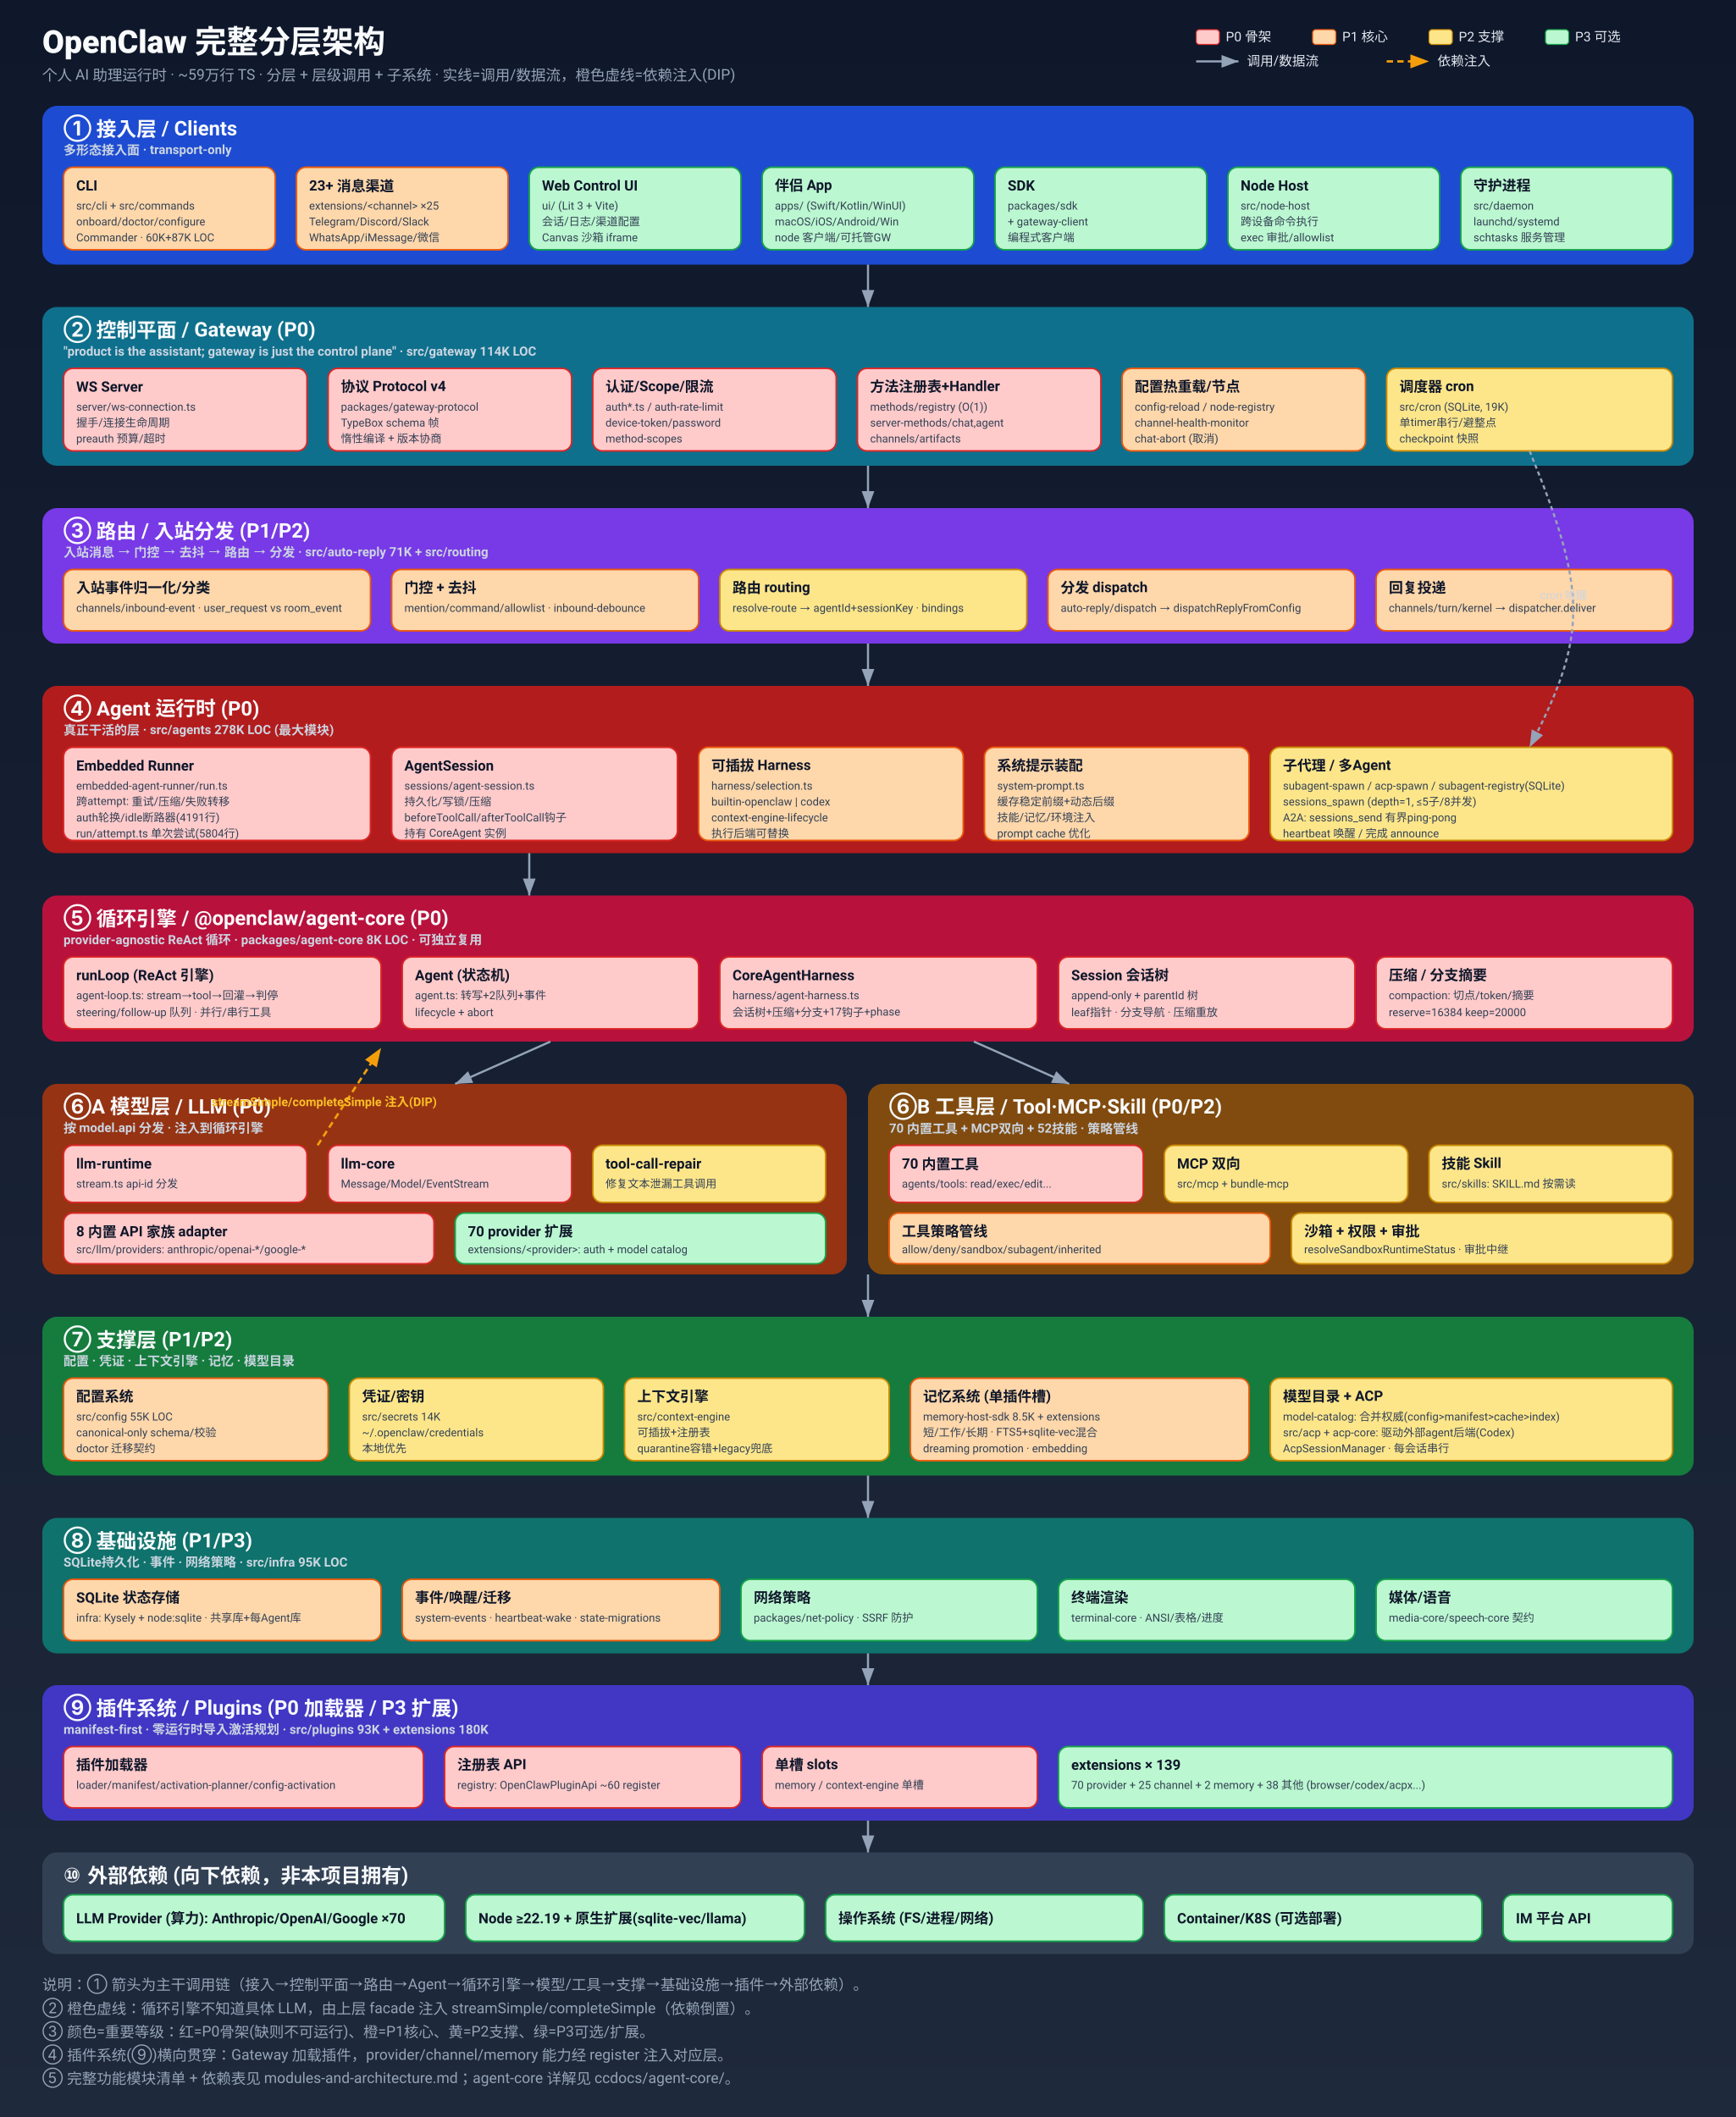
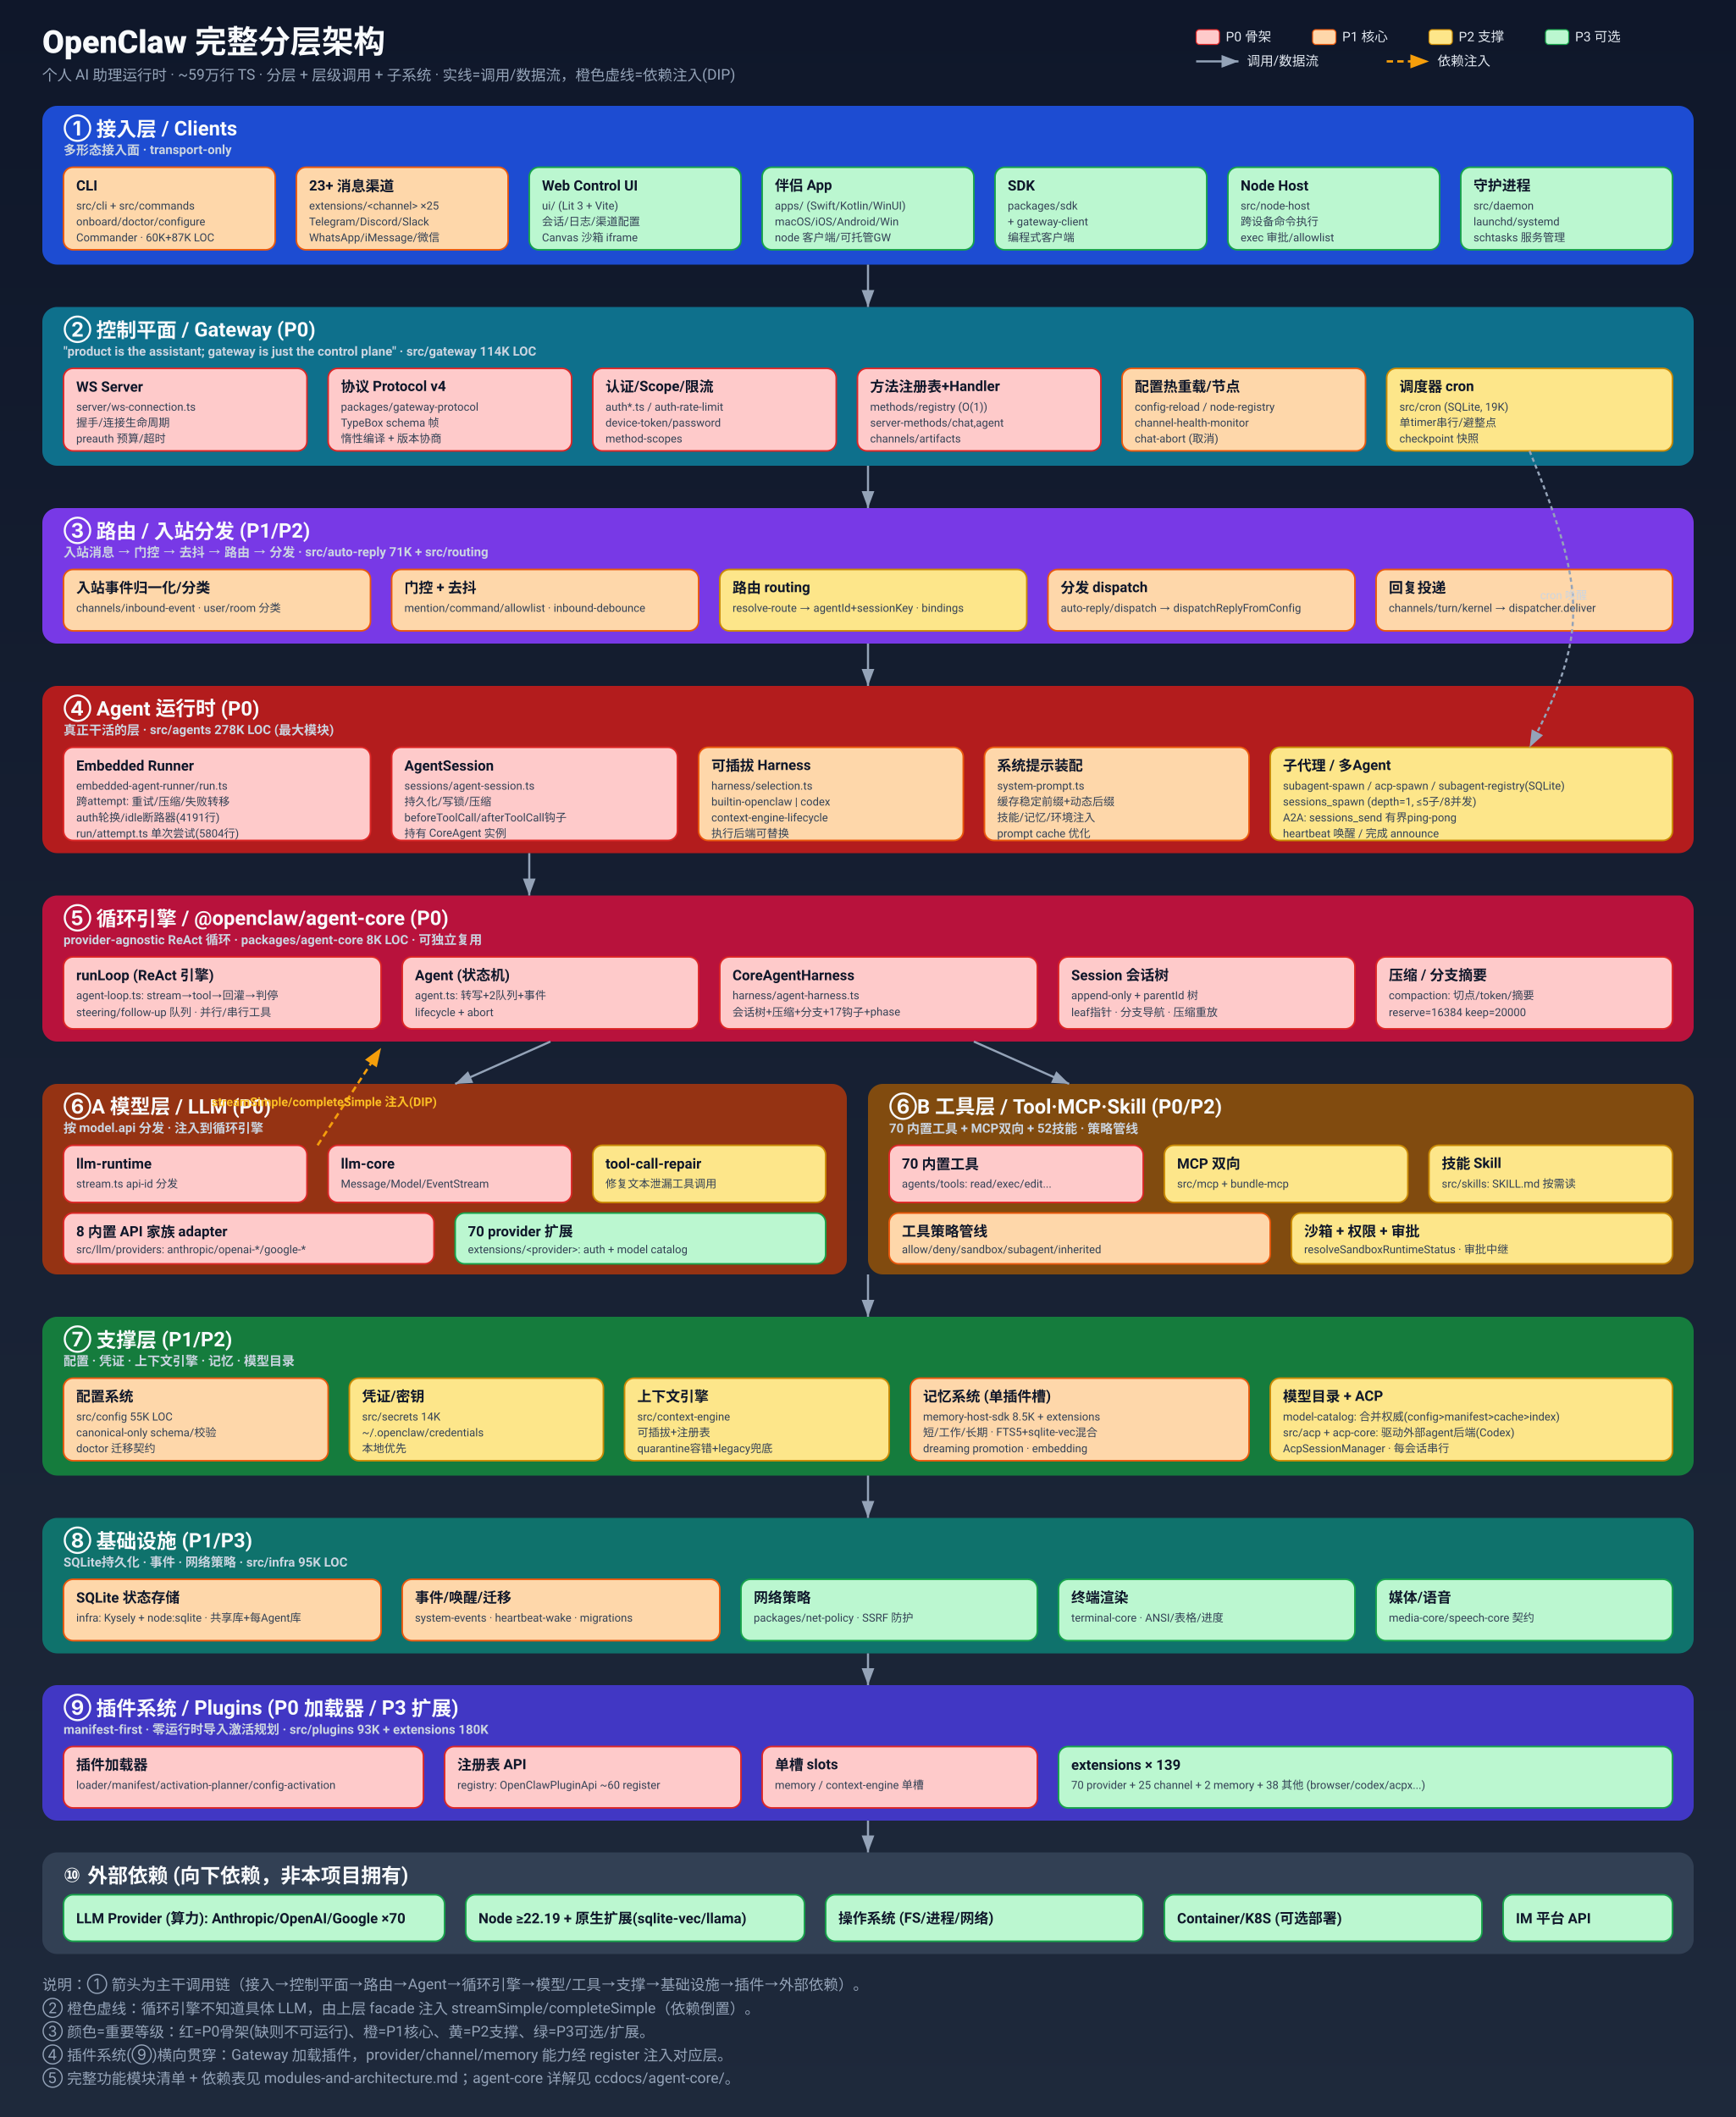
<svg xmlns="http://www.w3.org/2000/svg" viewBox="0 0 1640 2000" font-family="-apple-system,Segoe UI,Roboto,Helvetica,Arial,sans-serif">
  <defs>
    <linearGradient id="bgGrad" x1="0" y1="0" x2="0" y2="1">
      <stop offset="0" stop-color="#0f172a" />
      <stop offset="1" stop-color="#1e293b" />
    </linearGradient>
    <marker id="arrow" markerWidth="10" markerHeight="10" refX="8" refY="3" orient="auto" markerUnits="strokeWidth">
      <path d="M0,0 L8,3 L0,6 Z" fill="#94a3b8" />
    </marker>
    <marker id="arrowInject" markerWidth="10" markerHeight="10" refX="8" refY="3" orient="auto" markerUnits="strokeWidth">
      <path d="M0,0 L8,3 L0,6 Z" fill="#f59e0b" />
    </marker>
    <style>
      .layer{rx:14;ry:14;opacity:.96}
      .layerLabel{fill:#f8fafc;font-size:19px;font-weight:700}
      .layerTag{fill:#cbd5e1;font-size:12px;font-weight:600}
      .box{rx:9;ry:9;stroke-width:1.5}
      .boxT{fill:#0f172a;font-size:13.5px;font-weight:700}
      .boxS{fill:#334155;font-size:10.5px}
      .p0{fill:#fecaca;stroke:#dc2626}
      .p1{fill:#fed7aa;stroke:#ea580c}
      .p2{fill:#fde68a;stroke:#ca8a04}
      .p3{fill:#bbf7d0;stroke:#16a34a}
      .flow{stroke:#94a3b8;stroke-width:2;fill:none;marker-end:url(#arrow)}
      .inject{stroke:#f59e0b;stroke-width:2.2;fill:none;marker-end:url(#arrowInject);stroke-dasharray:6 4}
      .title{fill:#f8fafc;font-size:30px;font-weight:800}
      .sub{fill:#94a3b8;font-size:14px}
      .legend{fill:#e2e8f0;font-size:12.5px}
    </style>
  </defs>
  <rect width="1640" height="2000" fill="url(#bgGrad)" />
  <text x="40" y="50" class="title">OpenClaw 完整分层架构</text>
  <text x="40" y="76" class="sub">个人 AI 助理运行时 · ~59万行 TS · 分层 + 层级调用 + 子系统 · 实线=调用/数据流，橙色虚线=依赖注入(DIP)</text>
  <g transform="translate(1130,28)">
    <rect x="0" y="0" width="22" height="14" class="p0" rx="3" />
    <text x="28" y="11" class="legend">P0 骨架</text>
    <rect x="110" y="0" width="22" height="14" class="p1" rx="3" />
    <text x="138" y="11" class="legend">P1 核心</text>
    <rect x="220" y="0" width="22" height="14" class="p2" rx="3" />
    <text x="248" y="11" class="legend">P2 支撑</text>
    <rect x="330" y="0" width="22" height="14" class="p3" rx="3" />
    <text x="358" y="11" class="legend">P3 可选</text>
    <line x1="0" y1="30" x2="40" y2="30" class="flow" />
    <text x="48" y="34" class="legend">调用/数据流</text>
    <line x1="180" y1="30" x2="220" y2="30" class="inject" />
    <text x="228" y="34" class="legend">依赖注入</text>
  </g>
  <rect x="40" y="100" width="1560" height="150" class="layer" fill="#1d4ed8" />
  <text x="60" y="128" class="layerLabel">① 接入层 / Clients</text>
  <text x="60" y="146" class="layerTag">多形态接入面 · transport-only</text>
  <g>
    <rect x="60" y="158" width="200" height="78" class="box p1" />
    <text x="72" y="180" class="boxT">CLI</text>
    <text x="72" y="198" class="boxS">src/cli + src/commands</text>
    <text x="72" y="213" class="boxS">onboard/doctor/configure</text>
    <text x="72" y="228" class="boxS">Commander · 60K+87K LOC</text>
    <rect x="280" y="158" width="200" height="78" class="box p1" />
    <text x="292" y="180" class="boxT">23+ 消息渠道</text>
    <text x="292" y="198" class="boxS">extensions/&lt;channel&gt; ×25</text>
    <text x="292" y="213" class="boxS">Telegram/Discord/Slack</text>
    <text x="292" y="228" class="boxS">WhatsApp/iMessage/微信</text>
    <rect x="500" y="158" width="200" height="78" class="box p3" />
    <text x="512" y="180" class="boxT">Web Control UI</text>
    <text x="512" y="198" class="boxS">ui/ (Lit 3 + Vite)</text>
    <text x="512" y="213" class="boxS">会话/日志/渠道配置</text>
    <text x="512" y="228" class="boxS">Canvas 沙箱 iframe</text>
    <rect x="720" y="158" width="200" height="78" class="box p3" />
    <text x="732" y="180" class="boxT">伴侣 App</text>
    <text x="732" y="198" class="boxS">apps/ (Swift/Kotlin/WinUI)</text>
    <text x="732" y="213" class="boxS">macOS/iOS/Android/Win</text>
    <text x="732" y="228" class="boxS">node 客户端/可托管GW</text>
    <rect x="940" y="158" width="200" height="78" class="box p3" />
    <text x="952" y="180" class="boxT">SDK</text>
    <text x="952" y="198" class="boxS">packages/sdk</text>
    <text x="952" y="213" class="boxS">+ gateway-client</text>
    <text x="952" y="228" class="boxS">编程式客户端</text>
    <rect x="1160" y="158" width="200" height="78" class="box p3" />
    <text x="1172" y="180" class="boxT">Node Host</text>
    <text x="1172" y="198" class="boxS">src/node-host</text>
    <text x="1172" y="213" class="boxS">跨设备命令执行</text>
    <text x="1172" y="228" class="boxS">exec 审批/allowlist</text>
    <rect x="1380" y="158" width="200" height="78" class="box p3" />
    <text x="1392" y="180" class="boxT">守护进程</text>
    <text x="1392" y="198" class="boxS">src/daemon</text>
    <text x="1392" y="213" class="boxS">launchd/systemd</text>
    <text x="1392" y="228" class="boxS">schtasks 服务管理</text>
  </g>
  <rect x="40" y="290" width="1560" height="150" class="layer" fill="#0e7490" />
  <text x="60" y="318" class="layerLabel">② 控制平面 / Gateway (P0)</text>
  <text x="60" y="336" class="layerTag">"product is the assistant; gateway is just the control plane" · src/gateway 114K LOC</text>
  <g>
    <rect x="60" y="348" width="230" height="78" class="box p0" />
    <text x="72" y="370" class="boxT">WS Server</text>
    <text x="72" y="388" class="boxS">server/ws-connection.ts</text>
    <text x="72" y="403" class="boxS">握手/连接生命周期</text>
    <text x="72" y="418" class="boxS">preauth 预算/超时</text>
    <rect x="310" y="348" width="230" height="78" class="box p0" />
    <text x="322" y="370" class="boxT">协议 Protocol v4</text>
    <text x="322" y="388" class="boxS">packages/gateway-protocol</text>
    <text x="322" y="403" class="boxS">TypeBox schema 帧</text>
    <text x="322" y="418" class="boxS">惰性编译 + 版本协商</text>
    <rect x="560" y="348" width="230" height="78" class="box p0" />
    <text x="572" y="370" class="boxT">认证/Scope/限流</text>
    <text x="572" y="388" class="boxS">auth*.ts / auth-rate-limit</text>
    <text x="572" y="403" class="boxS">device-token/password</text>
    <text x="572" y="418" class="boxS">method-scopes</text>
    <rect x="810" y="348" width="230" height="78" class="box p0" />
    <text x="822" y="370" class="boxT">方法注册表+Handler</text>
    <text x="822" y="388" class="boxS">methods/registry (O(1))</text>
    <text x="822" y="403" class="boxS">server-methods/chat,agent</text>
    <text x="822" y="418" class="boxS">channels/artifacts</text>
    <rect x="1060" y="348" width="230" height="78" class="box p1" />
    <text x="1072" y="370" class="boxT">配置热重载/节点</text>
    <text x="1072" y="388" class="boxS">config-reload / node-registry</text>
    <text x="1072" y="403" class="boxS">channel-health-monitor</text>
    <text x="1072" y="418" class="boxS">chat-abort (取消)</text>
    <rect x="1310" y="348" width="270" height="78" class="box p2" />
    <text x="1322" y="370" class="boxT">调度器 cron</text>
    <text x="1322" y="388" class="boxS">src/cron (SQLite, 19K)</text>
    <text x="1322" y="403" class="boxS">单timer串行/避整点</text>
    <text x="1322" y="418" class="boxS">checkpoint 快照</text>
  </g>
  <rect x="40" y="480" width="1560" height="128" class="layer" fill="#7c3aed" />
  <text x="60" y="508" class="layerLabel">③ 路由 / 入站分发 (P1/P2)</text>
  <text x="60" y="526" class="layerTag">入站消息 → 门控 → 去抖 → 路由 → 分发 · src/auto-reply 71K + src/routing</text>
  <g>
    <rect x="60" y="538" width="290" height="58" class="box p1" />
    <text x="72" y="560" class="boxT">入站事件归一化/分类</text>
-     <text x="72" y="578" class="boxS">channels/inbound-event · user_request vs room_event</text>
+     <text x="72" y="578" class="boxS">channels/inbound-event · user/room 分类</text>
    <rect x="370" y="538" width="290" height="58" class="box p1" />
    <text x="382" y="560" class="boxT">门控 + 去抖</text>
    <text x="382" y="578" class="boxS">mention/command/allowlist · inbound-debounce</text>
    <rect x="680" y="538" width="290" height="58" class="box p2" />
    <text x="692" y="560" class="boxT">路由 routing</text>
    <text x="692" y="578" class="boxS">resolve-route → agentId+sessionKey · bindings</text>
    <rect x="990" y="538" width="290" height="58" class="box p1" />
    <text x="1002" y="560" class="boxT">分发 dispatch</text>
    <text x="1002" y="578" class="boxS">auto-reply/dispatch → dispatchReplyFromConfig</text>
    <rect x="1300" y="538" width="280" height="58" class="box p1" />
    <text x="1312" y="560" class="boxT">回复投递</text>
    <text x="1312" y="578" class="boxS">channels/turn/kernel → dispatcher.deliver</text>
  </g>
  <rect x="40" y="648" width="1560" height="158" class="layer" fill="#b91c1c" />
  <text x="60" y="676" class="layerLabel">④ Agent 运行时 (P0)</text>
  <text x="60" y="694" class="layerTag">真正干活的层 · src/agents 278K LOC (最大模块)</text>
  <g>
    <rect x="60" y="706" width="290" height="88" class="box p0" />
    <text x="72" y="728" class="boxT">Embedded Runner</text>
    <text x="72" y="746" class="boxS">embedded-agent-runner/run.ts</text>
    <text x="72" y="761" class="boxS">跨attempt: 重试/压缩/失败转移</text>
    <text x="72" y="776" class="boxS">auth轮换/idle断路器(4191行)</text>
    <text x="72" y="791" class="boxS">run/attempt.ts 单次尝试(5804行)</text>
    <rect x="370" y="706" width="270" height="88" class="box p0" />
    <text x="382" y="728" class="boxT">AgentSession</text>
    <text x="382" y="746" class="boxS">sessions/agent-session.ts</text>
    <text x="382" y="761" class="boxS">持久化/写锁/压缩</text>
    <text x="382" y="776" class="boxS">beforeToolCall/afterToolCall钩子</text>
    <text x="382" y="791" class="boxS">持有 CoreAgent 实例</text>
    <rect x="660" y="706" width="250" height="88" class="box p1" />
    <text x="672" y="728" class="boxT">可插拔 Harness</text>
    <text x="672" y="746" class="boxS">harness/selection.ts</text>
    <text x="672" y="761" class="boxS">builtin-openclaw | codex</text>
    <text x="672" y="776" class="boxS">context-engine-lifecycle</text>
    <text x="672" y="791" class="boxS">执行后端可替换</text>
    <rect x="930" y="706" width="250" height="88" class="box p1" />
    <text x="942" y="728" class="boxT">系统提示装配</text>
    <text x="942" y="746" class="boxS">system-prompt.ts</text>
    <text x="942" y="761" class="boxS">缓存稳定前缀+动态后缀</text>
    <text x="942" y="776" class="boxS">技能/记忆/环境注入</text>
    <text x="942" y="791" class="boxS">prompt cache 优化</text>
    <rect x="1200" y="706" width="380" height="88" class="box p2" />
    <text x="1212" y="728" class="boxT">子代理 / 多Agent</text>
    <text x="1212" y="746" class="boxS">subagent-spawn / acp-spawn / subagent-registry(SQLite)</text>
    <text x="1212" y="761" class="boxS">sessions_spawn (depth=1, ≤5子/8并发)</text>
    <text x="1212" y="776" class="boxS">A2A: sessions_send 有界ping-pong</text>
    <text x="1212" y="791" class="boxS">heartbeat 唤醒 / 完成 announce</text>
  </g>
  <rect x="40" y="846" width="1560" height="138" class="layer" fill="#be123c" />
  <text x="60" y="874" class="layerLabel">⑤ 循环引擎 / @openclaw/agent-core (P0)</text>
  <text x="60" y="892" class="layerTag">provider-agnostic ReAct 循环 · packages/agent-core 8K LOC · 可独立复用</text>
  <g>
    <rect x="60" y="904" width="300" height="68" class="box p0" />
    <text x="72" y="926" class="boxT">runLoop (ReAct 引擎)</text>
    <text x="72" y="944" class="boxS">agent-loop.ts: stream→tool→回灌→判停</text>
    <text x="72" y="960" class="boxS">steering/follow-up 队列 · 并行/串行工具</text>
    <rect x="380" y="904" width="280" height="68" class="box p0" />
    <text x="392" y="926" class="boxT">Agent (状态机)</text>
    <text x="392" y="944" class="boxS">agent.ts: 转写+2队列+事件</text>
    <text x="392" y="960" class="boxS">lifecycle + abort</text>
    <rect x="680" y="904" width="300" height="68" class="box p0" />
    <text x="692" y="926" class="boxT">CoreAgentHarness</text>
    <text x="692" y="944" class="boxS">harness/agent-harness.ts</text>
    <text x="692" y="960" class="boxS">会话树+压缩+分支+17钩子+phase</text>
    <rect x="1000" y="904" width="280" height="68" class="box p0" />
    <text x="1012" y="926" class="boxT">Session 会话树</text>
    <text x="1012" y="944" class="boxS">append-only + parentId 树</text>
    <text x="1012" y="960" class="boxS">leaf指针 · 分支导航 · 压缩重放</text>
    <rect x="1300" y="904" width="280" height="68" class="box p0" />
    <text x="1312" y="926" class="boxT">压缩 / 分支摘要</text>
    <text x="1312" y="944" class="boxS">compaction: 切点/token/摘要</text>
    <text x="1312" y="960" class="boxS">reserve=16384 keep=20000</text>
  </g>
  <rect x="40" y="1024" width="760" height="180" class="layer" fill="#9a3412" />
  <text x="60" y="1052" class="layerLabel">⑥A 模型层 / LLM (P0)</text>
  <text x="60" y="1070" class="layerTag">按 model.api 分发 · 注入到循环引擎</text>
  <g>
    <rect x="60" y="1082" width="230" height="54" class="box p0" />
    <text x="72" y="1104" class="boxT">llm-runtime</text>
    <text x="72" y="1122" class="boxS">stream.ts api-id 分发</text>
    <rect x="310" y="1082" width="230" height="54" class="box p0" />
    <text x="322" y="1104" class="boxT">llm-core</text>
    <text x="322" y="1122" class="boxS">Message/Model/EventStream</text>
    <rect x="560" y="1082" width="220" height="54" class="box p2" />
    <text x="572" y="1104" class="boxT">tool-call-repair</text>
    <text x="572" y="1122" class="boxS">修复文本泄漏工具调用</text>
    <rect x="60" y="1146" width="350" height="48" class="box p0" />
    <text x="72" y="1168" class="boxT">8 内置 API 家族 adapter</text>
    <text x="72" y="1184" class="boxS">src/llm/providers: anthropic/openai-*/google-*</text>
    <rect x="430" y="1146" width="350" height="48" class="box p3" />
    <text x="442" y="1168" class="boxT">70 provider 扩展</text>
    <text x="442" y="1184" class="boxS">extensions/&lt;provider&gt;: auth + model catalog</text>
  </g>
  <rect x="820" y="1024" width="780" height="180" class="layer" fill="#854d0e" />
  <text x="840" y="1052" class="layerLabel">⑥B 工具层 / Tool·MCP·Skill (P0/P2)</text>
  <text x="840" y="1070" class="layerTag">70 内置工具 + MCP双向 + 52技能 · 策略管线</text>
  <g>
    <rect x="840" y="1082" width="240" height="54" class="box p0" />
    <text x="852" y="1104" class="boxT">70 内置工具</text>
    <text x="852" y="1122" class="boxS">agents/tools: read/exec/edit...</text>
    <rect x="1100" y="1082" width="230" height="54" class="box p2" />
    <text x="1112" y="1104" class="boxT">MCP 双向</text>
    <text x="1112" y="1122" class="boxS">src/mcp + bundle-mcp</text>
    <rect x="1350" y="1082" width="230" height="54" class="box p2" />
    <text x="1362" y="1104" class="boxT">技能 Skill</text>
    <text x="1362" y="1122" class="boxS">src/skills: SKILL.md 按需读</text>
    <rect x="840" y="1146" width="360" height="48" class="box p1" />
    <text x="852" y="1168" class="boxT">工具策略管线</text>
    <text x="852" y="1184" class="boxS">allow/deny/sandbox/subagent/inherited</text>
    <rect x="1220" y="1146" width="360" height="48" class="box p2" />
    <text x="1232" y="1168" class="boxT">沙箱 + 权限 + 审批</text>
    <text x="1232" y="1184" class="boxS">resolveSandboxRuntimeStatus · 审批中继</text>
  </g>
  <rect x="40" y="1244" width="1560" height="150" class="layer" fill="#15803d" />
  <text x="60" y="1272" class="layerLabel">⑦ 支撑层 (P1/P2)</text>
  <text x="60" y="1290" class="layerTag">配置 · 凭证 · 上下文引擎 · 记忆 · 模型目录</text>
  <g>
    <rect x="60" y="1302" width="250" height="78" class="box p1" />
    <text x="72" y="1324" class="boxT">配置系统</text>
    <text x="72" y="1342" class="boxS">src/config 55K LOC</text>
    <text x="72" y="1357" class="boxS">canonical-only schema/校验</text>
    <text x="72" y="1372" class="boxS">doctor 迁移契约</text>
    <rect x="330" y="1302" width="240" height="78" class="box p2" />
    <text x="342" y="1324" class="boxT">凭证/密钥</text>
    <text x="342" y="1342" class="boxS">src/secrets 14K</text>
    <text x="342" y="1357" class="boxS">~/.openclaw/credentials</text>
    <text x="342" y="1372" class="boxS">本地优先</text>
    <rect x="590" y="1302" width="250" height="78" class="box p2" />
    <text x="602" y="1324" class="boxT">上下文引擎</text>
    <text x="602" y="1342" class="boxS">src/context-engine</text>
    <text x="602" y="1357" class="boxS">可插拔+注册表</text>
    <text x="602" y="1372" class="boxS">quarantine容错+legacy兜底</text>
    <rect x="860" y="1302" width="320" height="78" class="box p1" />
    <text x="872" y="1324" class="boxT">记忆系统 (单插件槽)</text>
    <text x="872" y="1342" class="boxS">memory-host-sdk 8.5K + extensions</text>
    <text x="872" y="1357" class="boxS">短/工作/长期 · FTS5+sqlite-vec混合</text>
    <text x="872" y="1372" class="boxS">dreaming promotion · embedding</text>
    <rect x="1200" y="1302" width="380" height="78" class="box p2" />
    <text x="1212" y="1324" class="boxT">模型目录 + ACP</text>
    <text x="1212" y="1342" class="boxS">model-catalog: 合并权威(config&gt;manifest&gt;cache&gt;index)</text>
    <text x="1212" y="1357" class="boxS">src/acp + acp-core: 驱动外部agent后端(Codex)</text>
    <text x="1212" y="1372" class="boxS">AcpSessionManager · 每会话串行</text>
  </g>
  <rect x="40" y="1434" width="1560" height="128" class="layer" fill="#0f766e" />
  <text x="60" y="1462" class="layerLabel">⑧ 基础设施 (P1/P3)</text>
  <text x="60" y="1480" class="layerTag">SQLite持久化 · 事件 · 网络策略 · src/infra 95K LOC</text>
  <g>
    <rect x="60" y="1492" width="300" height="58" class="box p1" />
    <text x="72" y="1514" class="boxT">SQLite 状态存储</text>
    <text x="72" y="1532" class="boxS">infra: Kysely + node:sqlite · 共享库+每Agent库</text>
    <rect x="380" y="1492" width="300" height="58" class="box p1" />
    <text x="392" y="1514" class="boxT">事件/唤醒/迁移</text>
-     <text x="392" y="1532" class="boxS">system-events · heartbeat-wake · state-migrations</text>
+     <text x="392" y="1532" class="boxS">system-events · heartbeat-wake · migrations</text>
    <rect x="700" y="1492" width="280" height="58" class="box p3" />
    <text x="712" y="1514" class="boxT">网络策略</text>
    <text x="712" y="1532" class="boxS">packages/net-policy · SSRF 防护</text>
    <rect x="1000" y="1492" width="280" height="58" class="box p3" />
    <text x="1012" y="1514" class="boxT">终端渲染</text>
    <text x="1012" y="1532" class="boxS">terminal-core · ANSI/表格/进度</text>
    <rect x="1300" y="1492" width="280" height="58" class="box p3" />
    <text x="1312" y="1514" class="boxT">媒体/语音</text>
    <text x="1312" y="1532" class="boxS">media-core/speech-core 契约</text>
  </g>
  <rect x="40" y="1592" width="1560" height="128" class="layer" fill="#4338ca" />
  <text x="60" y="1620" class="layerLabel">⑨ 插件系统 / Plugins (P0 加载器 / P3 扩展)</text>
  <text x="60" y="1638" class="layerTag">manifest-first · 零运行时导入激活规划 · src/plugins 93K + extensions 180K</text>
  <g>
    <rect x="60" y="1650" width="340" height="58" class="box p0" />
    <text x="72" y="1672" class="boxT">插件加载器</text>
    <text x="72" y="1690" class="boxS">loader/manifest/activation-planner/config-activation</text>
    <rect x="420" y="1650" width="280" height="58" class="box p0" />
    <text x="432" y="1672" class="boxT">注册表 API</text>
    <text x="432" y="1690" class="boxS">registry: OpenClawPluginApi ~60 register</text>
    <rect x="720" y="1650" width="260" height="58" class="box p0" />
    <text x="732" y="1672" class="boxT">单槽 slots</text>
    <text x="732" y="1690" class="boxS">memory / context-engine 单槽</text>
    <rect x="1000" y="1650" width="580" height="58" class="box p3" />
    <text x="1012" y="1672" class="boxT">extensions × 139</text>
    <text x="1012" y="1690" class="boxS">70 provider + 25 channel + 2 memory + 38 其他 (browser/codex/acpx...)</text>
  </g>
  <rect x="40" y="1750" width="1560" height="96" class="layer" fill="#334155" />
  <text x="60" y="1778" class="layerLabel">⑩ 外部依赖 (向下依赖，非本项目拥有)</text>
  <g>
    <rect x="60" y="1790" width="360" height="44" class="box p3" />
    <text x="72" y="1817" class="boxT">LLM Provider (算力): Anthropic/OpenAI/Google ×70</text>
    <rect x="440" y="1790" width="320" height="44" class="box p3" />
    <text x="452" y="1817" class="boxT">Node ≥22.19 + 原生扩展(sqlite-vec/llama)</text>
    <rect x="780" y="1790" width="300" height="44" class="box p3" />
    <text x="792" y="1817" class="boxT">操作系统 (FS/进程/网络)</text>
    <rect x="1100" y="1790" width="300" height="44" class="box p3" />
    <text x="1112" y="1817" class="boxT">Container/K8S (可选部署)</text>
    <rect x="1420" y="1790" width="160" height="44" class="box p3" />
    <text x="1432" y="1817" class="boxT">IM 平台 API</text>
  </g>
  <path class="flow" d="M 820 250 L 820 290" />
  <path class="flow" d="M 820 440 L 820 480" />
  <path class="flow" d="M 820 608 L 820 648" />
  <path class="flow" d="M 500 806 L 500 846" />
  <path class="flow" d="M 520 984 L 430 1024" />
  <path class="flow" d="M 920 984 L 1010 1024" />
  <path class="inject" d="M 300 1082 L 360 990" />
  <text x="200" y="1045" fill="#fbbf24" font-size="11.5" font-weight="700">streamSimple/completeSimple 注入(DIP)</text>
  <path class="flow" d="M 820 1204 L 820 1244" />
  <path class="flow" d="M 820 1394 L 820 1434" />
  <path class="flow" d="M 820 1562 L 820 1592" />
  <path class="flow" d="M 820 1720 L 820 1750" />
  <path class="flow" d="M 1445 426 C 1500 560, 1500 600, 1445 706" stroke-dasharray="4 3" />
  <text x="1455" y="566" fill="#cbd5e1" font-size="10.5">cron 唤醒</text>
  <text x="40" y="1880" class="sub">说明：① 箭头为主干调用链（接入→控制平面→路由→Agent→循环引擎→模型/工具→支撑→基础设施→插件→外部依赖）。</text>
  <text x="40" y="1902" class="sub">② 橙色虚线：循环引擎不知道具体 LLM，由上层 facade 注入 streamSimple/completeSimple（依赖倒置）。</text>
  <text x="40" y="1924" class="sub">③ 颜色=重要等级：红=P0骨架(缺则不可运行)、橙=P1核心、黄=P2支撑、绿=P3可选/扩展。</text>
  <text x="40" y="1946" class="sub">④ 插件系统(⑨)横向贯穿：Gateway 加载插件，provider/channel/memory 能力经 register 注入对应层。</text>
  <text x="40" y="1968" class="sub">⑤ 完整功能模块清单 + 依赖表见 modules-and-architecture.md；agent-core 详解见 ccdocs/agent-core/。</text>
</svg>
